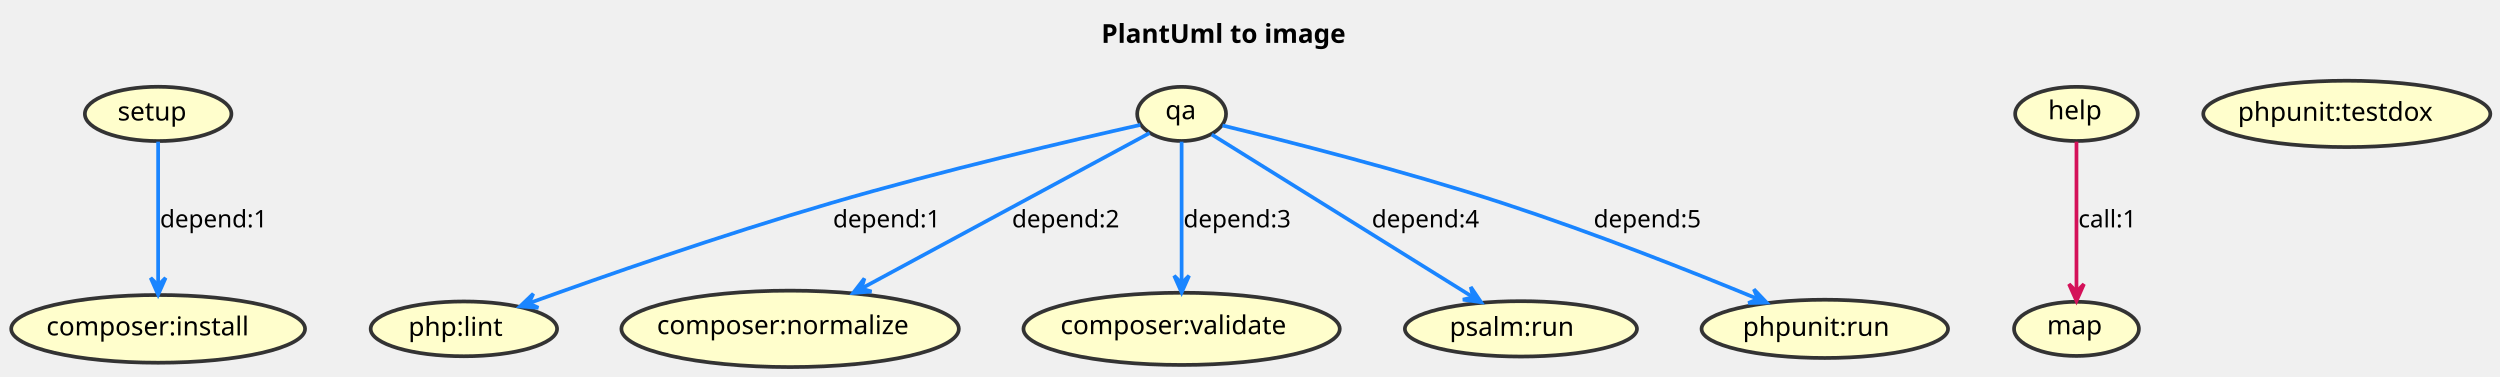
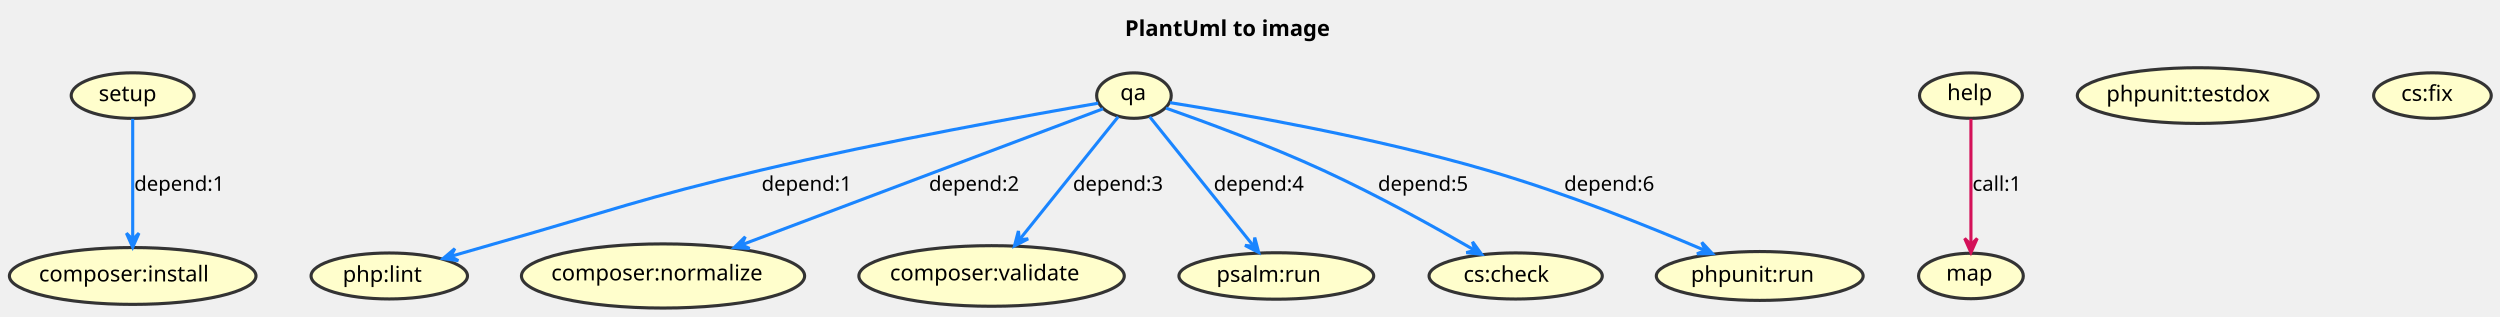
- <svg xmlns="http://www.w3.org/2000/svg" contentStyleType="text/css" data-diagram-type="DESCRIPTION" height="202px" preserveAspectRatio="none" style="width:1341px;height:202px;background:#FFFFFF;" version="1.1" viewBox="0 0 1341 202" width="1341px" zoomAndPan="magnify">
+ <svg xmlns="http://www.w3.org/2000/svg" contentStyleType="text/css" data-diagram-type="DESCRIPTION" height="202px" preserveAspectRatio="none" style="width:1598px;height:202px;background:#FFFFFF;" version="1.1" viewBox="0 0 1598 202" width="1598px" zoomAndPan="magnify">
  <defs />
  <g>
-     <text fill="#000000" font-family="sans-serif" font-size="14" font-weight="bold" lengthAdjust="spacing" textLength="146.33" x="590.745" y="22.995">PlantUml to image</text>
+     <text fill="#000000" font-family="sans-serif" font-size="14" font-weight="bold" lengthAdjust="spacing" textLength="146.33" x="719.036" y="22.995">PlantUml to image</text>
    <g id="elem_setup">
      <ellipse cx="84.822" cy="61.102" fill="#FFFECC" rx="39.302" ry="14.565" style="stroke:#333333;stroke-width:2;" />
      <text fill="#000000" font-family="sans-serif" font-size="14" lengthAdjust="spacing" textLength="39.156" x="63.083" y="64.637">setup</text>
    </g>
    <g id="elem_composer:install">
      <ellipse cx="84.817" cy="176.4" fill="#FFFECC" rx="78.817" ry="18.163" style="stroke:#333333;stroke-width:2;" />
      <text fill="#000000" font-family="sans-serif" font-size="14" lengthAdjust="spacing" textLength="115.637" x="24.875" y="179.912">composer:install</text>
    </g>
    <g id="elem_qa">
-       <ellipse cx="633.816" cy="61.1" fill="#FFFECC" rx="23.835" ry="14.524" style="stroke:#333333;stroke-width:2;" />
-       <text fill="#000000" font-family="sans-serif" font-size="14" lengthAdjust="spacing" textLength="17.466" x="625.083" y="63.947">qa</text>
+       <ellipse cx="724.816" cy="61.1" fill="#FFFECC" rx="23.835" ry="14.524" style="stroke:#333333;stroke-width:2;" />
+       <text fill="#000000" font-family="sans-serif" font-size="14" lengthAdjust="spacing" textLength="17.466" x="716.083" y="63.947">qa</text>
    </g>
    <g id="elem_php:lint">
      <ellipse cx="248.822" cy="176.398" fill="#FFFECC" rx="49.992" ry="14.691" style="stroke:#333333;stroke-width:2;" />
      <text fill="#000000" font-family="sans-serif" font-size="14" lengthAdjust="spacing" textLength="53.505" x="219.07" y="180.145">php:lint</text>
    </g>
    <g id="elem_composer:normalize">
      <ellipse cx="423.816" cy="176.398" fill="#FFFECC" rx="90.506" ry="20.501" style="stroke:#333333;stroke-width:2;" />
      <text fill="#000000" font-family="sans-serif" font-size="14" lengthAdjust="spacing" textLength="142.885" x="352.373" y="179.245">composer:normalize</text>
    </g>
    <g id="elem_composer:validate">
      <ellipse cx="633.815" cy="176.394" fill="#FFFECC" rx="84.835" ry="19.367" style="stroke:#333333;stroke-width:2;" />
      <text fill="#000000" font-family="sans-serif" font-size="14" lengthAdjust="spacing" textLength="129.944" x="568.843" y="179.241">composer:validate</text>
    </g>
    <g id="elem_psalm:run">
      <ellipse cx="815.82" cy="176.397" fill="#FFFECC" rx="62.25" ry="14.85" style="stroke:#333333;stroke-width:2;" />
      <text fill="#000000" font-family="sans-serif" font-size="14" lengthAdjust="spacing" textLength="70.506" x="777.567" y="180.144">psalm:run</text>
    </g>
+     <g id="elem_cs:check">
+       <ellipse cx="968.82" cy="176.395" fill="#FFFECC" rx="55.36" ry="14.738" style="stroke:#333333;stroke-width:2;" />
+       <text fill="#000000" font-family="sans-serif" font-size="14" lengthAdjust="spacing" textLength="60.696" x="935.472" y="180.142">cs:check</text>
+     </g>
    <g id="elem_phpunit:run">
-       <ellipse cx="978.82" cy="176.399" fill="#FFFECC" rx="66.11" ry="15.622" style="stroke:#333333;stroke-width:2;" />
-       <text fill="#000000" font-family="sans-serif" font-size="14" lengthAdjust="spacing" textLength="81.99" x="934.824" y="180.146">phpunit:run</text>
+       <ellipse cx="1124.82" cy="176.399" fill="#FFFECC" rx="66.11" ry="15.622" style="stroke:#333333;stroke-width:2;" />
+       <text fill="#000000" font-family="sans-serif" font-size="14" lengthAdjust="spacing" textLength="81.99" x="1080.824" y="180.146">phpunit:run</text>
    </g>
    <g id="elem_help">
-       <ellipse cx="1113.824" cy="61.101" fill="#FFFECC" rx="32.885" ry="14.524" style="stroke:#333333;stroke-width:2;" />
-       <text fill="#000000" font-family="sans-serif" font-size="14" lengthAdjust="spacing" textLength="30.263" x="1098.612" y="63.978">help</text>
+       <ellipse cx="1259.824" cy="61.101" fill="#FFFECC" rx="32.885" ry="14.524" style="stroke:#333333;stroke-width:2;" />
+       <text fill="#000000" font-family="sans-serif" font-size="14" lengthAdjust="spacing" textLength="30.263" x="1244.612" y="63.978">help</text>
    </g>
    <g id="elem_map">
-       <ellipse cx="1113.821" cy="176.401" fill="#FFFECC" rx="33.481" ry="14.524" style="stroke:#333333;stroke-width:2;" />
-       <text fill="#000000" font-family="sans-serif" font-size="14" lengthAdjust="spacing" textLength="31.104" x="1098.014" y="179.345">map</text>
+       <ellipse cx="1259.821" cy="176.401" fill="#FFFECC" rx="33.481" ry="14.524" style="stroke:#333333;stroke-width:2;" />
+       <text fill="#000000" font-family="sans-serif" font-size="14" lengthAdjust="spacing" textLength="31.104" x="1244.014" y="179.345">map</text>
    </g>
    <g id="elem_phpunit:testdox">
-       <ellipse cx="1258.82" cy="61.097" fill="#FFFECC" rx="77" ry="17.8" style="stroke:#333333;stroke-width:2;" />
-       <text fill="#000000" font-family="sans-serif" font-size="14" lengthAdjust="spacing" textLength="111.111" x="1200.395" y="64.811">phpunit:testdox</text>
+       <ellipse cx="1404.82" cy="61.097" fill="#FFFECC" rx="77" ry="17.8" style="stroke:#333333;stroke-width:2;" />
+       <text fill="#000000" font-family="sans-serif" font-size="14" lengthAdjust="spacing" textLength="111.111" x="1346.395" y="64.811">phpunit:testdox</text>
+     </g>
+     <g id="elem_cs:fix">
+       <ellipse cx="1554.816" cy="61.094" fill="#FFFECC" rx="37.586" ry="14.547" style="stroke:#333333;stroke-width:2;" />
+       <text fill="#000000" font-family="sans-serif" font-size="14" lengthAdjust="spacing" textLength="36.812" x="1534.845" y="64.463">cs:fix</text>
    </g>
    <g id="link_setup_composer:install">
      <path d="M84.82,75.987 C84.82,96.667 84.82,129.527 84.82,152.047 " fill="#FFFFFF" fill-opacity="0" id="setup-to-composer:install" style="stroke:#1A85FF;stroke-width:2;" />
      <polygon fill="#1A85FF" points="84.82,158.047,88.82,149.047,84.82,153.047,80.82,149.047,84.82,158.047" style="stroke:#1A85FF;stroke-width:2;" />
      <text fill="#000000" font-family="sans-serif" font-size="13" lengthAdjust="spacing" textLength="61.642" x="85.82" y="121.964">depend:1</text>
    </g>
    <g id="link_qa_php:lint">
-       <path d="M611.66,66.997 C576.35,74.937 505.21,91.507 445.82,108.897 C386.06,126.387 323.034,148.46 284.594,162.331 " fill="#FFFFFF" fill-opacity="0" id="qa-to-php:lint" style="stroke:#1A85FF;stroke-width:2;" />
-       <polygon fill="#1A85FF" points="278.95,164.367,288.773,165.075,283.653,162.67,286.058,157.55,278.95,164.367" style="stroke:#1A85FF;stroke-width:2;" />
-       <text fill="#000000" font-family="sans-serif" font-size="13" lengthAdjust="spacing" textLength="61.642" x="446.82" y="121.964">depend:1</text>
+       <path d="M701.96,65.967 C659.27,73.347 564.62,90.317 485.82,108.897 C409.52,126.887 391.23,134.497 315.82,155.897 C305.21,158.907 299.44,160.557 288.98,163.607 " fill="#FFFFFF" fill-opacity="0" id="qa-to-php:lint" style="stroke:#1A85FF;stroke-width:2;" />
+       <polygon fill="#1A85FF" points="283.22,165.287,292.98,166.608,288.02,163.887,290.74,158.927,283.22,165.287" style="stroke:#1A85FF;stroke-width:2;" />
+       <text fill="#000000" font-family="sans-serif" font-size="13" lengthAdjust="spacing" textLength="61.642" x="486.82" y="121.964">depend:1</text>
    </g>
    <g id="link_qa_composer:normalize">
-       <path d="M616.63,71.367 C581.96,90.077 508.341,129.798 462.941,154.288 " fill="#FFFFFF" fill-opacity="0" id="qa-to-composer:normalize" style="stroke:#1A85FF;stroke-width:2;" />
-       <polygon fill="#1A85FF" points="457.66,157.137,467.48,156.385,462.061,154.763,463.682,149.344,457.66,157.137" style="stroke:#1A85FF;stroke-width:2;" />
-       <text fill="#000000" font-family="sans-serif" font-size="13" lengthAdjust="spacing" textLength="61.642" x="542.82" y="121.964">depend:2</text>
+       <path d="M705.07,69.527 C657.59,87.397 541.675,131.033 474.965,156.143 " fill="#FFFFFF" fill-opacity="0" id="qa-to-composer:normalize" style="stroke:#1A85FF;stroke-width:2;" />
+       <polygon fill="#1A85FF" points="469.35,158.257,479.182,158.83,474.029,156.495,476.364,151.343,469.35,158.257" style="stroke:#1A85FF;stroke-width:2;" />
+       <text fill="#000000" font-family="sans-serif" font-size="13" lengthAdjust="spacing" textLength="61.642" x="593.82" y="121.964">depend:2</text>
    </g>
    <g id="link_qa_composer:validate">
-       <path d="M633.82,75.987 C633.82,96.317 633.82,128.197 633.82,150.877 " fill="#FFFFFF" fill-opacity="0" id="qa-to-composer:validate" style="stroke:#1A85FF;stroke-width:2;" />
-       <polygon fill="#1A85FF" points="633.82,156.877,637.82,147.877,633.82,151.877,629.82,147.877,633.82,156.877" style="stroke:#1A85FF;stroke-width:2;" />
-       <text fill="#000000" font-family="sans-serif" font-size="13" lengthAdjust="spacing" textLength="61.642" x="634.82" y="121.964">depend:3</text>
+       <path d="M714.73,74.657 C698.63,94.707 670.787,129.358 652.207,152.498 " fill="#FFFFFF" fill-opacity="0" id="qa-to-composer:validate" style="stroke:#1A85FF;stroke-width:2;" />
+       <polygon fill="#1A85FF" points="648.45,157.177,657.204,152.663,651.581,153.278,650.966,147.655,648.45,157.177" style="stroke:#1A85FF;stroke-width:2;" />
+       <text fill="#000000" font-family="sans-serif" font-size="13" lengthAdjust="spacing" textLength="61.642" x="685.82" y="121.964">depend:3</text>
    </g>
    <g id="link_qa_psalm:run">
-       <path d="M649.97,72.147 C682.85,92.617 752.487,135.966 789.347,158.916 " fill="#FFFFFF" fill-opacity="0" id="qa-to-psalm:run" style="stroke:#1A85FF;stroke-width:2;" />
-       <polygon fill="#1A85FF" points="794.44,162.087,788.914,153.934,790.196,159.444,784.686,160.726,794.44,162.087" style="stroke:#1A85FF;stroke-width:2;" />
-       <text fill="#000000" font-family="sans-serif" font-size="13" lengthAdjust="spacing" textLength="61.642" x="735.82" y="121.964">depend:4</text>
+       <path d="M734.9,74.657 C752.03,95.967 782.903,134.408 800.793,156.688 " fill="#FFFFFF" fill-opacity="0" id="qa-to-psalm:run" style="stroke:#1A85FF;stroke-width:2;" />
+       <polygon fill="#1A85FF" points="804.55,161.367,802.034,151.845,801.419,157.468,795.796,156.854,804.55,161.367" style="stroke:#1A85FF;stroke-width:2;" />
+       <text fill="#000000" font-family="sans-serif" font-size="13" lengthAdjust="spacing" textLength="61.642" x="775.82" y="121.964">depend:4</text>
+     </g>
+     <g id="link_qa_cs:check">
+       <path d="M745.27,69.107 C769.59,77.657 811.26,92.947 845.82,108.897 C882.19,125.677 917.58,145.447 941.84,159.517 " fill="#FFFFFF" fill-opacity="0" id="qa-to-cs:check" style="stroke:#1A85FF;stroke-width:2;" />
+       <polygon fill="#1A85FF" points="947.03,162.527,941.251,154.551,942.705,160.018,937.238,161.472,947.03,162.527" style="stroke:#1A85FF;stroke-width:2;" />
+       <text fill="#000000" font-family="sans-serif" font-size="13" lengthAdjust="spacing" textLength="61.642" x="880.82" y="121.964">depend:5</text>
    </g>
    <g id="link_qa_phpunit:run">
-       <path d="M655.75,67.307 C688.64,75.287 752.58,91.467 805.82,108.897 C856.12,125.357 907.663,145.84 942.043,160.011 " fill="#FFFFFF" fill-opacity="0" id="qa-to-phpunit:run" style="stroke:#1A85FF;stroke-width:2;" />
-       <polygon fill="#1A85FF" points="947.59,162.297,940.793,155.169,942.967,160.392,937.745,162.565,947.59,162.297" style="stroke:#1A85FF;stroke-width:2;" />
-       <text fill="#000000" font-family="sans-serif" font-size="13" lengthAdjust="spacing" textLength="61.642" x="854.82" y="121.964">depend:5</text>
+       <path d="M747.89,65.607 C789.12,72.177 877.94,87.577 950.82,108.897 C1002.34,123.967 1054.692,145.101 1089.012,159.751 " fill="#FFFFFF" fill-opacity="0" id="qa-to-phpunit:run" style="stroke:#1A85FF;stroke-width:2;" />
+       <polygon fill="#1A85FF" points="1094.53,162.107,1087.823,154.895,1089.931,160.144,1084.682,162.252,1094.53,162.107" style="stroke:#1A85FF;stroke-width:2;" />
+       <text fill="#000000" font-family="sans-serif" font-size="13" lengthAdjust="spacing" textLength="61.642" x="999.82" y="121.964">depend:6</text>
    </g>
    <g id="link_help_map">
-       <path d="M1113.82,75.987 C1113.82,97.737 1113.82,133.577 1113.82,155.387 " fill="#FFFFFF" fill-opacity="0" id="help-to-map" style="stroke:#D41159;stroke-width:2;" />
-       <polygon fill="#D41159" points="1113.82,161.387,1117.82,152.387,1113.82,156.387,1109.82,152.387,1113.82,161.387" style="stroke:#D41159;stroke-width:2;" />
-       <text fill="#000000" font-family="sans-serif" font-size="13" lengthAdjust="spacing" textLength="34.988" x="1114.82" y="121.964">call:1</text>
+       <path d="M1259.82,75.987 C1259.82,97.737 1259.82,133.577 1259.82,155.387 " fill="#FFFFFF" fill-opacity="0" id="help-to-map" style="stroke:#D41159;stroke-width:2;" />
+       <polygon fill="#D41159" points="1259.82,161.387,1263.82,152.387,1259.82,156.387,1255.82,152.387,1259.82,161.387" style="stroke:#D41159;stroke-width:2;" />
+       <text fill="#000000" font-family="sans-serif" font-size="13" lengthAdjust="spacing" textLength="34.988" x="1260.82" y="121.964">call:1</text>
    </g>
  </g>
</svg>
